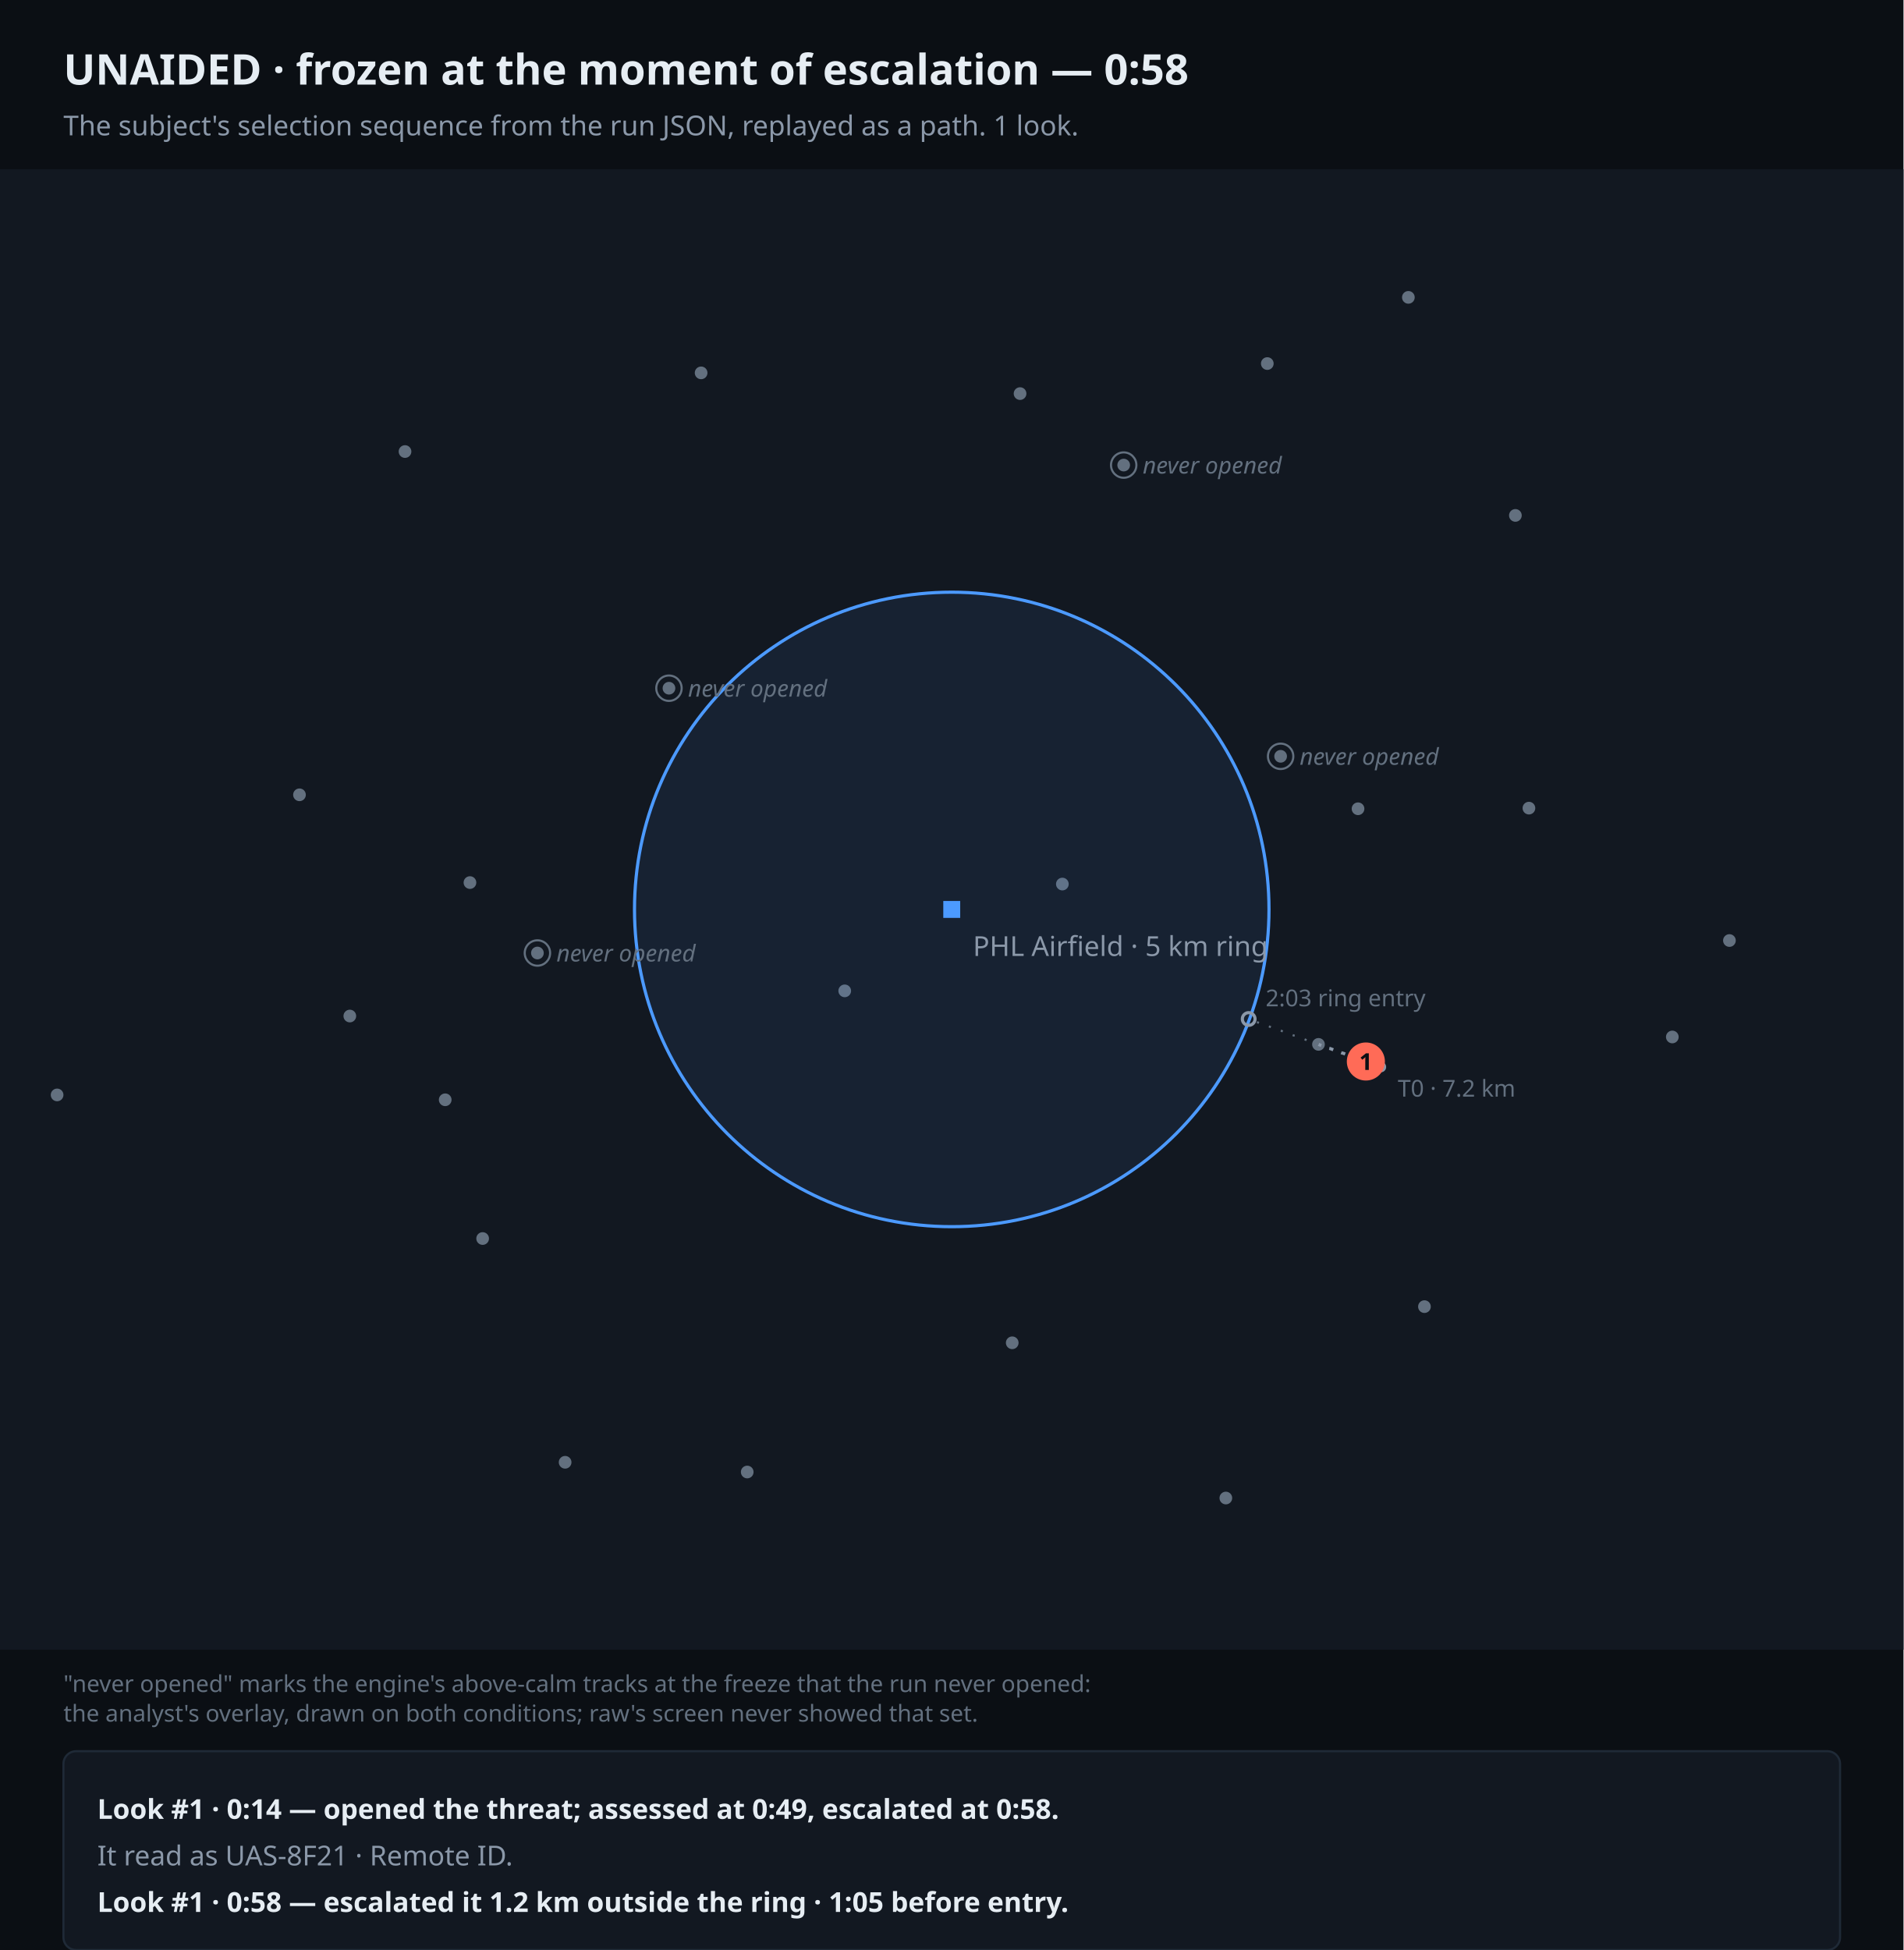
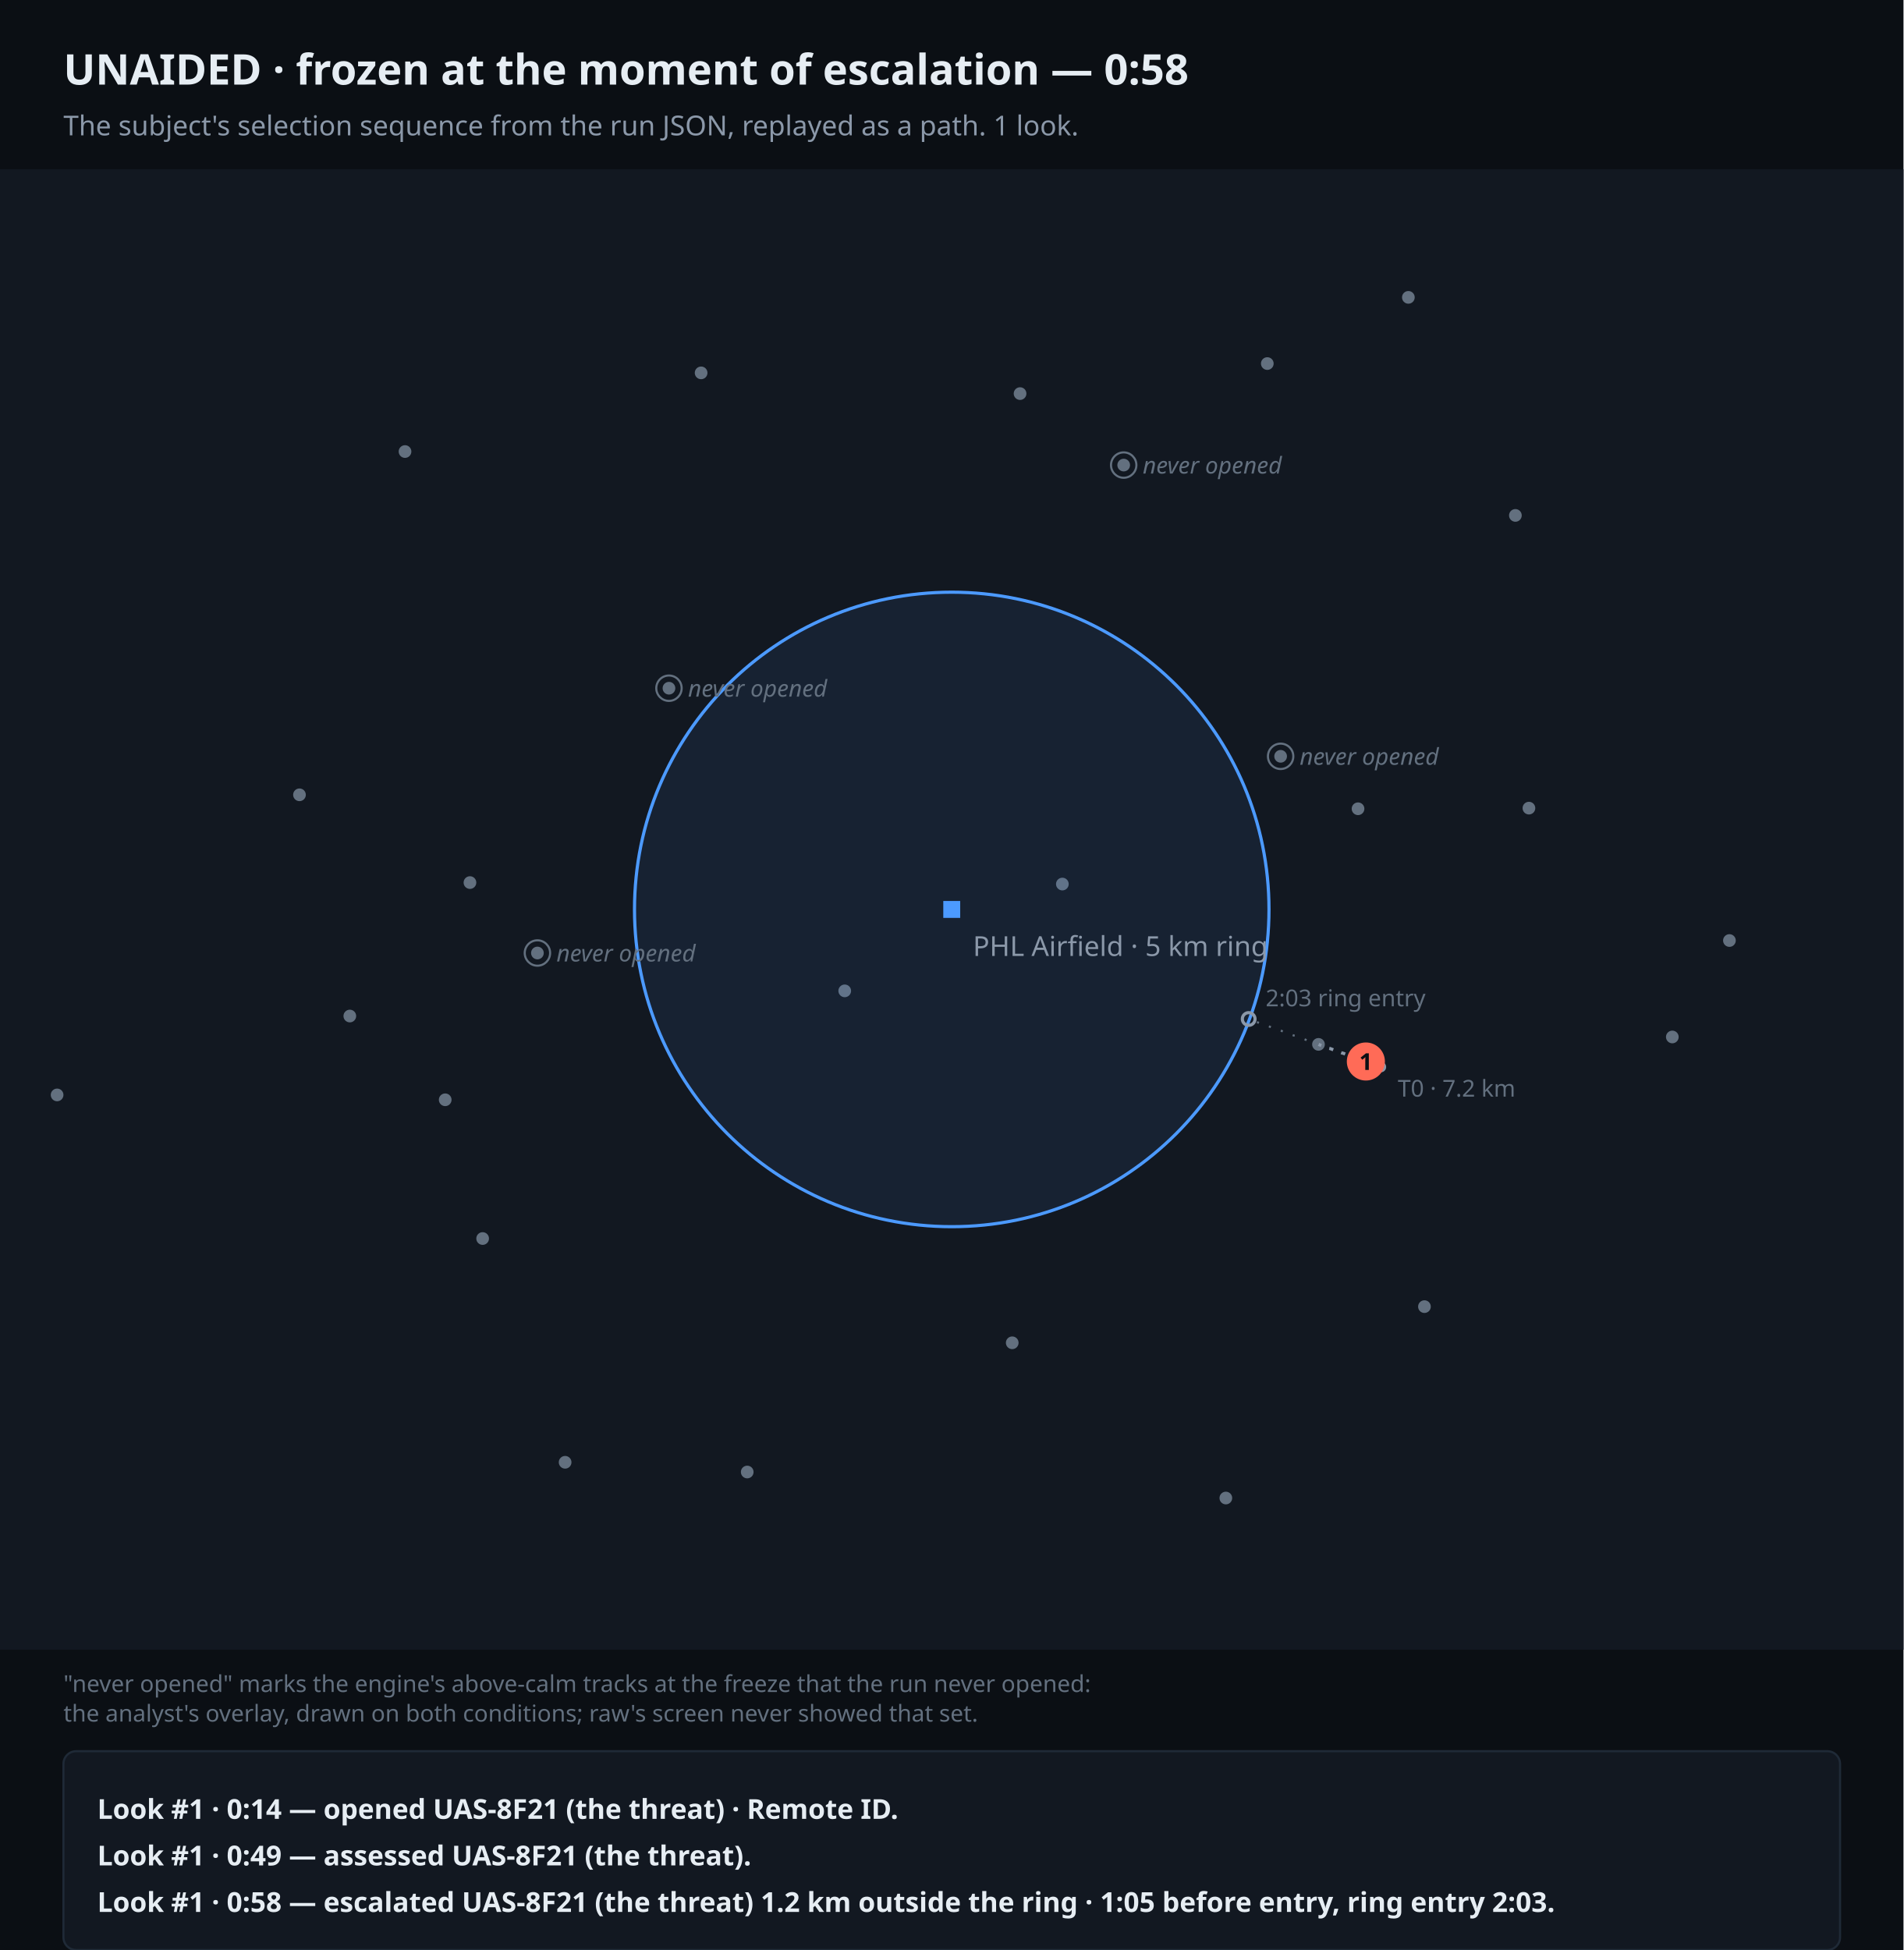
<svg xmlns="http://www.w3.org/2000/svg" width="900" height="922" viewBox="0 0 900 922" data-subject="S04" data-scenario="02b" data-mode="raw" data-run="1">
  <rect width="900" height="922" fill="#0b0f14" />
  <text x="30" y="40" font-family="system-ui, sans-serif" class="title" font-size="20" font-weight="700" fill="#e6edf3">UNAIDED · frozen at the moment of escalation — 0:58</text>
  <text x="30" y="64" font-family="system-ui, sans-serif" class="subtitle" font-size="13" fill="#8b98a9">The subject's selection sequence from the run JSON, replayed as a path. 1 look.</text>
  <defs>
    <clipPath id="panel">
      <rect x="0" y="0" width="900" height="700" />
    </clipPath>
  </defs>
  <g class="map" transform="translate(0 80)" clip-path="url(#panel)">
    <rect width="900" height="700" fill="#121821" />
    <circle class="track" data-id="adsb-a33716" cx="502.3" cy="338" r="3" fill="#63707f" />
    <circle class="track" data-id="adsb-a3b796" cx="210.5" cy="440" r="3" fill="#63707f" />
    <circle class="track" data-id="adsb-a43667" cx="399.4" cy="388.5" r="3" fill="#63707f" />
    <circle class="track" data-id="adsb-a7c7f2" cx="817.7" cy="364.7" r="3" fill="#63707f" />
    <circle class="track" data-id="adsb-a8021b" cx="642.1" cy="302.4" r="3" fill="#63707f" />
    <circle class="track" data-id="adsb-aa08fb" cx="665.9" cy="60.6" r="3" fill="#63707f" />
    <circle class="track" data-id="inject-11" cx="623.4" cy="413.8" r="3" fill="#63707f" />
    <circle class="track" data-id="inject-12" cx="531.3" cy="139.9" r="3" fill="#63707f" />
    <circle class="track" data-id="inject-13" cx="316.3" cy="245.4" r="3" fill="#63707f" />
    <circle class="track" data-id="inject-15" cx="27" cy="437.7" r="3" fill="#63707f" />
    <circle class="track" data-id="inject-17" cx="605.5" cy="277.6" r="3" fill="#63707f" />
    <circle class="track" data-id="inject-20" cx="228.2" cy="505.6" r="3" fill="#63707f" />
    <circle class="track" data-id="inject-21" cx="165.4" cy="400.4" r="3" fill="#63707f" />
    <circle class="track" data-id="inject-22" cx="141.6" cy="295.8" r="3" fill="#63707f" />
    <circle class="track" data-id="inject-23" cx="191.5" cy="133.5" r="3" fill="#63707f" />
    <circle class="track" data-id="inject-24" cx="331.5" cy="96.3" r="3" fill="#63707f" />
    <circle class="track" data-id="inject-26" cx="599.2" cy="91.9" r="3" fill="#63707f" />
    <circle class="track" data-id="inject-27" cx="716.5" cy="163.7" r="3" fill="#63707f" />
    <circle class="track" data-id="inject-28" cx="722.9" cy="302.1" r="3" fill="#63707f" />
    <circle class="track" data-id="inject-29" cx="790.7" cy="410.3" r="3" fill="#63707f" />
    <circle class="track" data-id="inject-30" cx="673.5" cy="537.8" r="3" fill="#63707f" />
    <circle class="track" data-id="inject-31" cx="579.6" cy="628.3" r="3" fill="#63707f" />
    <circle class="track" data-id="inject-33" cx="353.3" cy="616" r="3" fill="#63707f" />
    <circle class="track" data-id="inject-34" cx="267.2" cy="611.4" r="3" fill="#63707f" />
    <circle class="track" data-id="inject-35" cx="478.6" cy="554.9" r="3" fill="#63707f" />
    <circle class="track" data-id="inject-37" cx="254.1" cy="370.6" r="3" fill="#63707f" />
    <circle class="track" data-id="inject-38" cx="482.3" cy="106.1" r="3" fill="#63707f" />
    <circle class="track" data-id="inject-40" cx="222.2" cy="337.3" r="3" fill="#63707f" />
    <circle class="ring" cx="450" cy="350" r="150" fill="#4c9aff" fill-opacity="0.08" stroke="#4c9aff" stroke-width="1.5" />
    <rect x="446" y="346" width="8" height="8" fill="#4c9aff" />
    <text x="460" y="372" font-family="system-ui, sans-serif" font-size="13" fill="#8b98a9">PHL Airfield · 5 km ring</text>
    <polyline points="652.9,424.5 652.4,424.3 651.9,424.1 651.4,423.9 650.9,423.8 650.4,423.6 649.8,423.4 649.3,423.2 648.8,423 648.3,422.8 647.8,422.7 647.3,422.5 646.8,422.3 646.3,422.1 645.8,421.9 645.3,421.7 644.8,421.5 644.3,421.4 643.7,421.2 643.2,421 642.7,420.8 642.2,420.6 641.7,420.4 641.2,420.3 640.7,420.1 640.2,419.9 639.7,419.7 639.2,419.5 638.7,419.3 638.2,419.2 637.6,419 637.1,418.8 636.6,418.6 636.1,418.4 635.6,418.2 635.1,418 634.6,417.9 634.1,417.7 633.6,417.5 633.1,417.3 632.6,417.1 632.1,416.9 631.5,416.8 631,416.6 630.5,416.4 630,416.2 629.5,416 629,415.8 628.5,415.7 628,415.5 627.5,415.3 627,415.1 626.5,414.9 626,414.7 625.4,414.6 624.9,414.4 624.4,414.2 623.9,414 623.4,413.8" fill="none" class="trail" stroke="#8b98a9" stroke-width="1.5" stroke-dasharray="2 4" />
    <polyline points="623.4,413.8 622.9,413.6 622.4,413.4 621.9,413.3 621.4,413.1 620.9,412.9 620.4,412.7 619.9,412.5 619.3,412.3 618.8,412.1 618.3,411.9 617.8,411.8 617.3,411.6 616.8,411.4 616.3,411.2 615.8,411 615.3,410.8 614.8,410.7 614.3,410.5 613.8,410.3 613.2,410.1 612.7,409.9 612.2,409.7 611.7,409.6 611.2,409.4 610.7,409.2 610.2,409 609.7,408.8 609.2,408.6 608.7,408.4 608.2,408.3 607.7,408.1 607.1,407.9 606.6,407.7 606.1,407.5 605.6,407.3 605.1,407.2 604.6,407 604.1,406.8 603.6,406.6 603.1,406.4 602.6,406.2 602.1,406.1 601.6,405.9 601,405.7 600.5,405.5 600,405.3 599.5,405.1 599,405 598.5,404.8 598,404.6 597.5,404.4 597,404.2 596.5,404 596,403.8 595.5,403.7 594.9,403.5 594.4,403.3 593.9,403.1 593.4,402.9 592.9,402.7 592.4,402.6 591.9,402.4 591.4,402.2 590.9,402 590.4,401.8" fill="none" class="trail-ahead" stroke="#63707f" stroke-width="1" stroke-dasharray="1 5" />
    <circle class="trail-first" cx="652.9" cy="424.5" r="2.5" fill="#8b98a9" />
    <text x="660.9" y="438.5" font-family="system-ui, sans-serif" font-size="11" fill="#63707f">T0 · 7.2 km</text>
    <circle class="entry" cx="590.4" cy="401.8" r="3" fill="none" stroke="#8b98a9" stroke-width="1.5" />
    <text x="598.4" y="395.8" font-family="system-ui, sans-serif" font-size="11" fill="#63707f">2:03 ring entry</text>
    <circle class="never-opened" data-id="inject-12" cx="531.3" cy="139.9" r="6" fill="none" stroke="#63707f" stroke-width="1" />
    <text x="540.3" y="143.9" font-family="system-ui, sans-serif" font-size="11" font-style="italic" fill="#63707f">never opened</text>
    <circle class="never-opened" data-id="inject-13" cx="316.3" cy="245.4" r="6" fill="none" stroke="#63707f" stroke-width="1" />
    <text x="325.3" y="249.4" font-family="system-ui, sans-serif" font-size="11" font-style="italic" fill="#63707f">never opened</text>
    <circle class="never-opened" data-id="inject-17" cx="605.5" cy="277.6" r="6" fill="none" stroke="#63707f" stroke-width="1" />
    <text x="614.5" y="281.6" font-family="system-ui, sans-serif" font-size="11" font-style="italic" fill="#63707f">never opened</text>
    <circle class="never-opened" data-id="inject-37" cx="254.1" cy="370.6" r="6" fill="none" stroke="#63707f" stroke-width="1" />
    <text x="263.1" y="374.6" font-family="system-ui, sans-serif" font-size="11" font-style="italic" fill="#63707f">never opened</text>
    <circle class="hop" data-k="1" data-id="inject-11" data-t="14" cx="645.8" cy="421.9" r="9" fill="#ff6b57" />
    <text x="645.8" y="425.9" font-family="system-ui, sans-serif" font-size="11" font-weight="700" text-anchor="middle" fill="#0b0f14">1</text>
  </g>
  <text x="30" y="800" font-family="system-ui, sans-serif" class="footnote" font-size="11" fill="#63707f">"never opened" marks the engine's above-calm tracks at the freeze that the run never opened:</text>
  <text x="30" y="814" font-family="system-ui, sans-serif" class="footnote" font-size="11" fill="#63707f">the analyst's overlay, drawn on both conditions; raw's screen never showed that set.</text>
  <rect x="30" y="828" width="840" height="94" rx="6" fill="#121821" stroke="#1f2a37" />
-   <text x="46" y="860" font-family="system-ui, sans-serif" class="caption" font-size="13" font-weight="600" fill="#e6edf3">Look #1 · 0:14 — opened the threat; assessed at 0:49, escalated at 0:58.</text>
-   <text x="46" y="882" font-family="system-ui, sans-serif" class="caption" font-size="13" fill="#8b98a9">It read as UAS-8F21 · Remote ID.</text>
-   <text x="46" y="904" font-family="system-ui, sans-serif" class="caption" font-size="13" font-weight="600" fill="#e6edf3">Look #1 · 0:58 — escalated it 1.2 km outside the ring · 1:05 before entry.</text>
+   <text x="46" y="860" font-family="system-ui, sans-serif" class="caption" font-size="13" font-weight="600" fill="#e6edf3">Look #1 · 0:14 — opened UAS-8F21 (the threat) · Remote ID.</text>
+   <text x="46" y="882" font-family="system-ui, sans-serif" class="caption" font-size="13" font-weight="600" fill="#e6edf3">Look #1 · 0:49 — assessed UAS-8F21 (the threat).</text>
+   <text x="46" y="904" font-family="system-ui, sans-serif" class="caption" font-size="13" font-weight="600" fill="#e6edf3">Look #1 · 0:58 — escalated UAS-8F21 (the threat) 1.2 km outside the ring · 1:05 before entry, ring entry 2:03.</text>
</svg>
